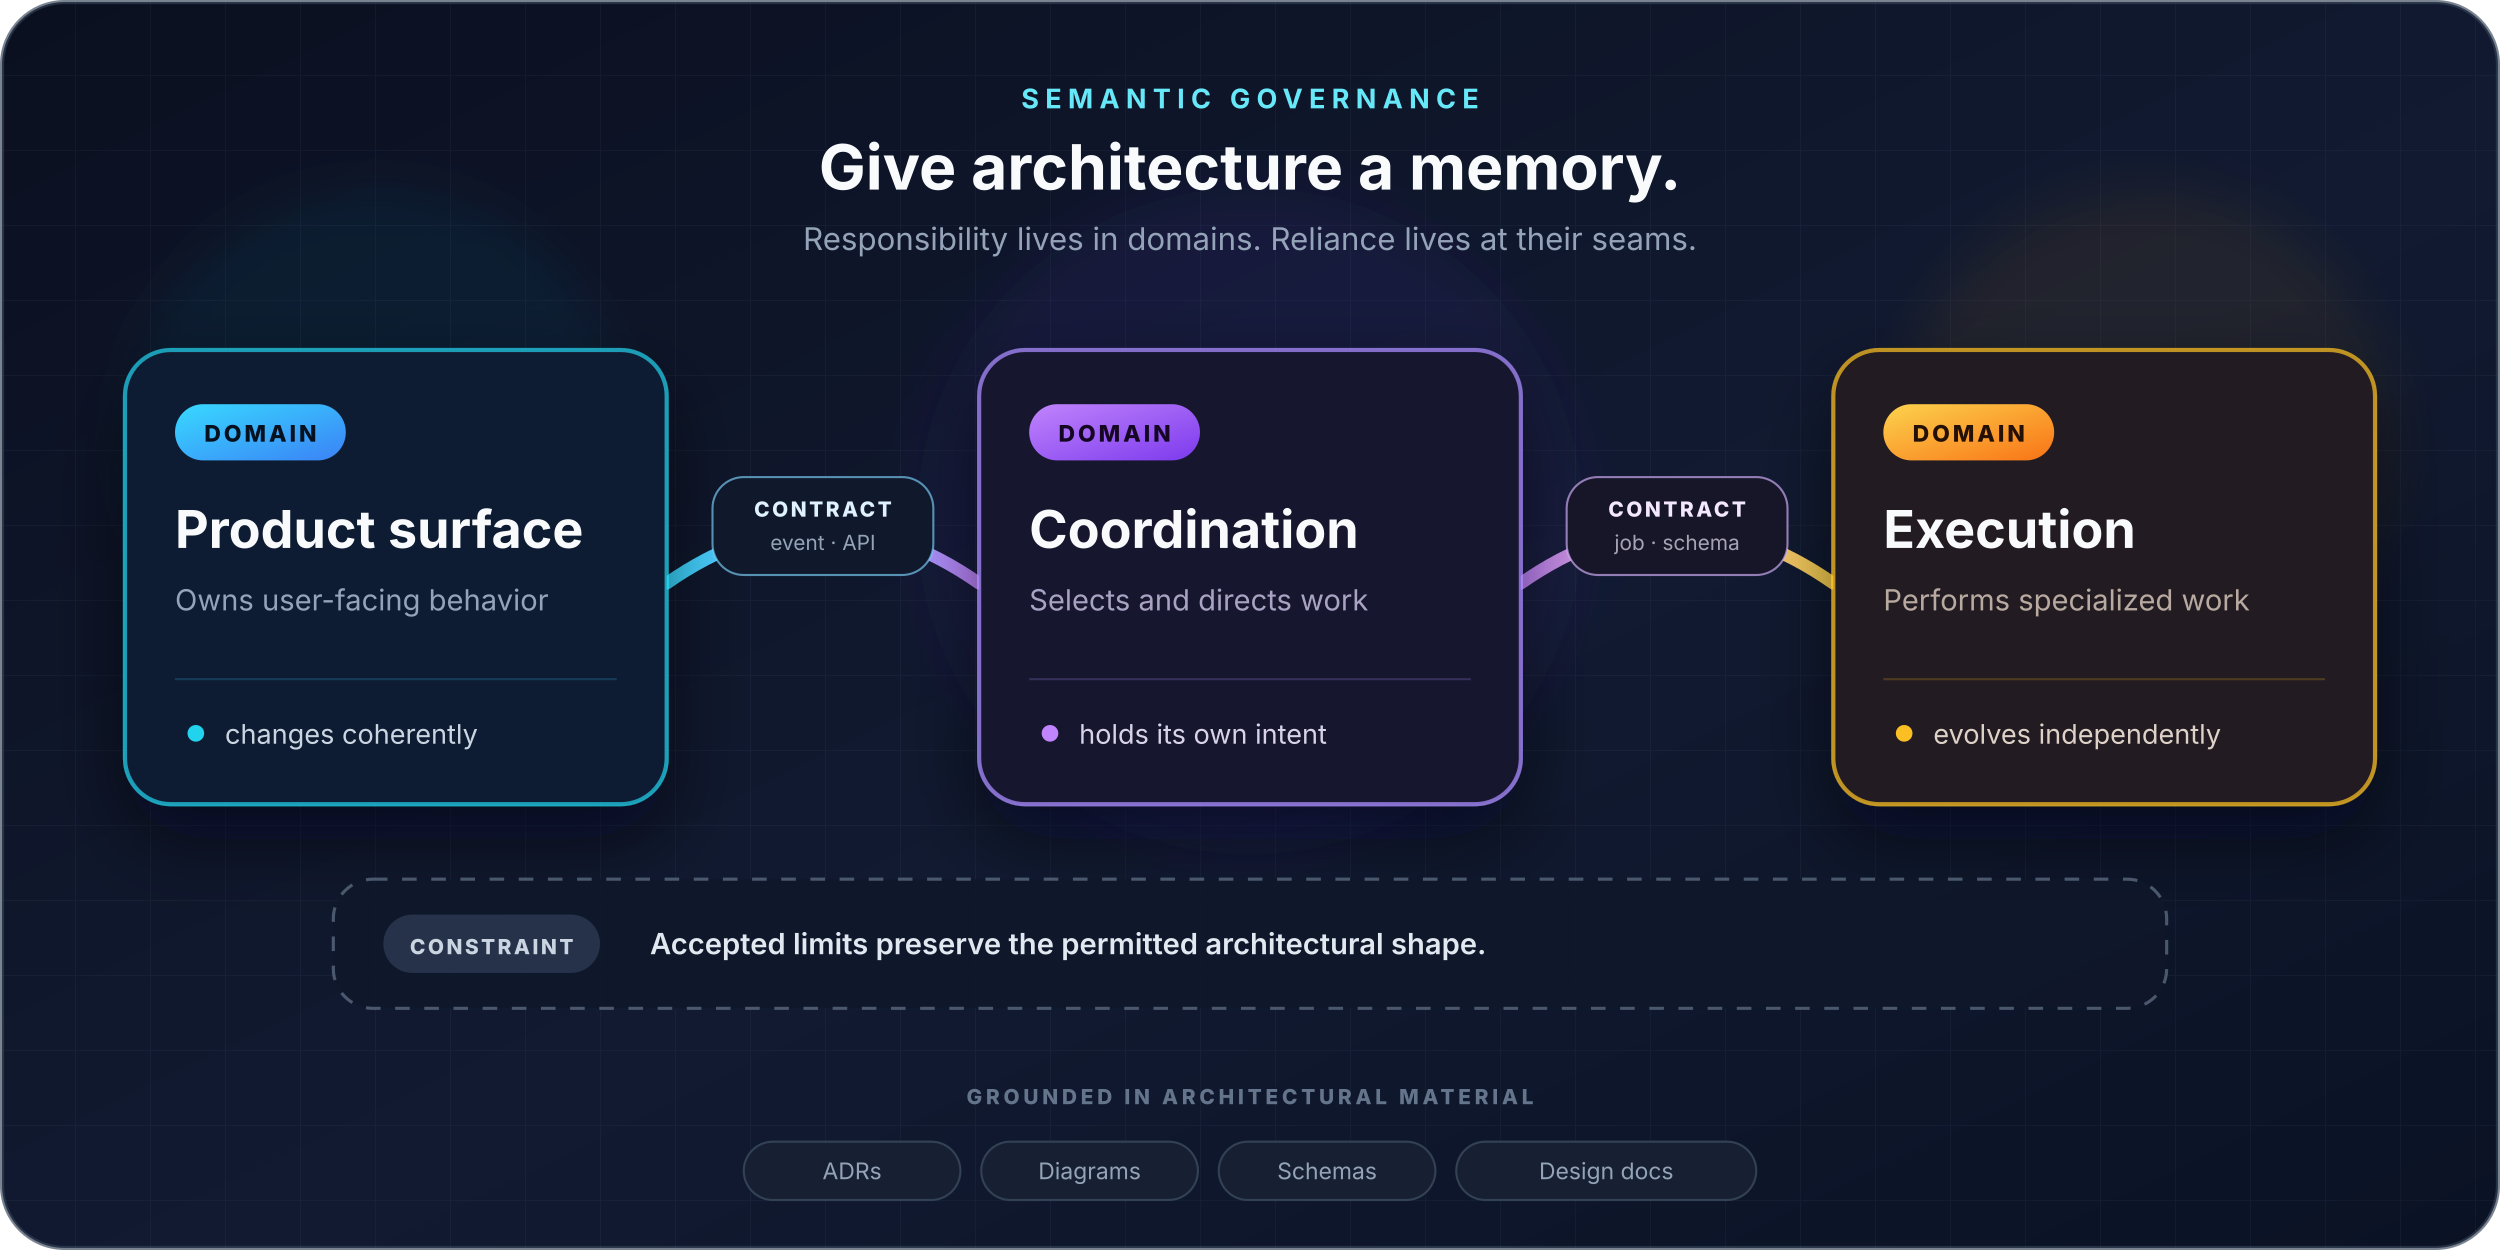
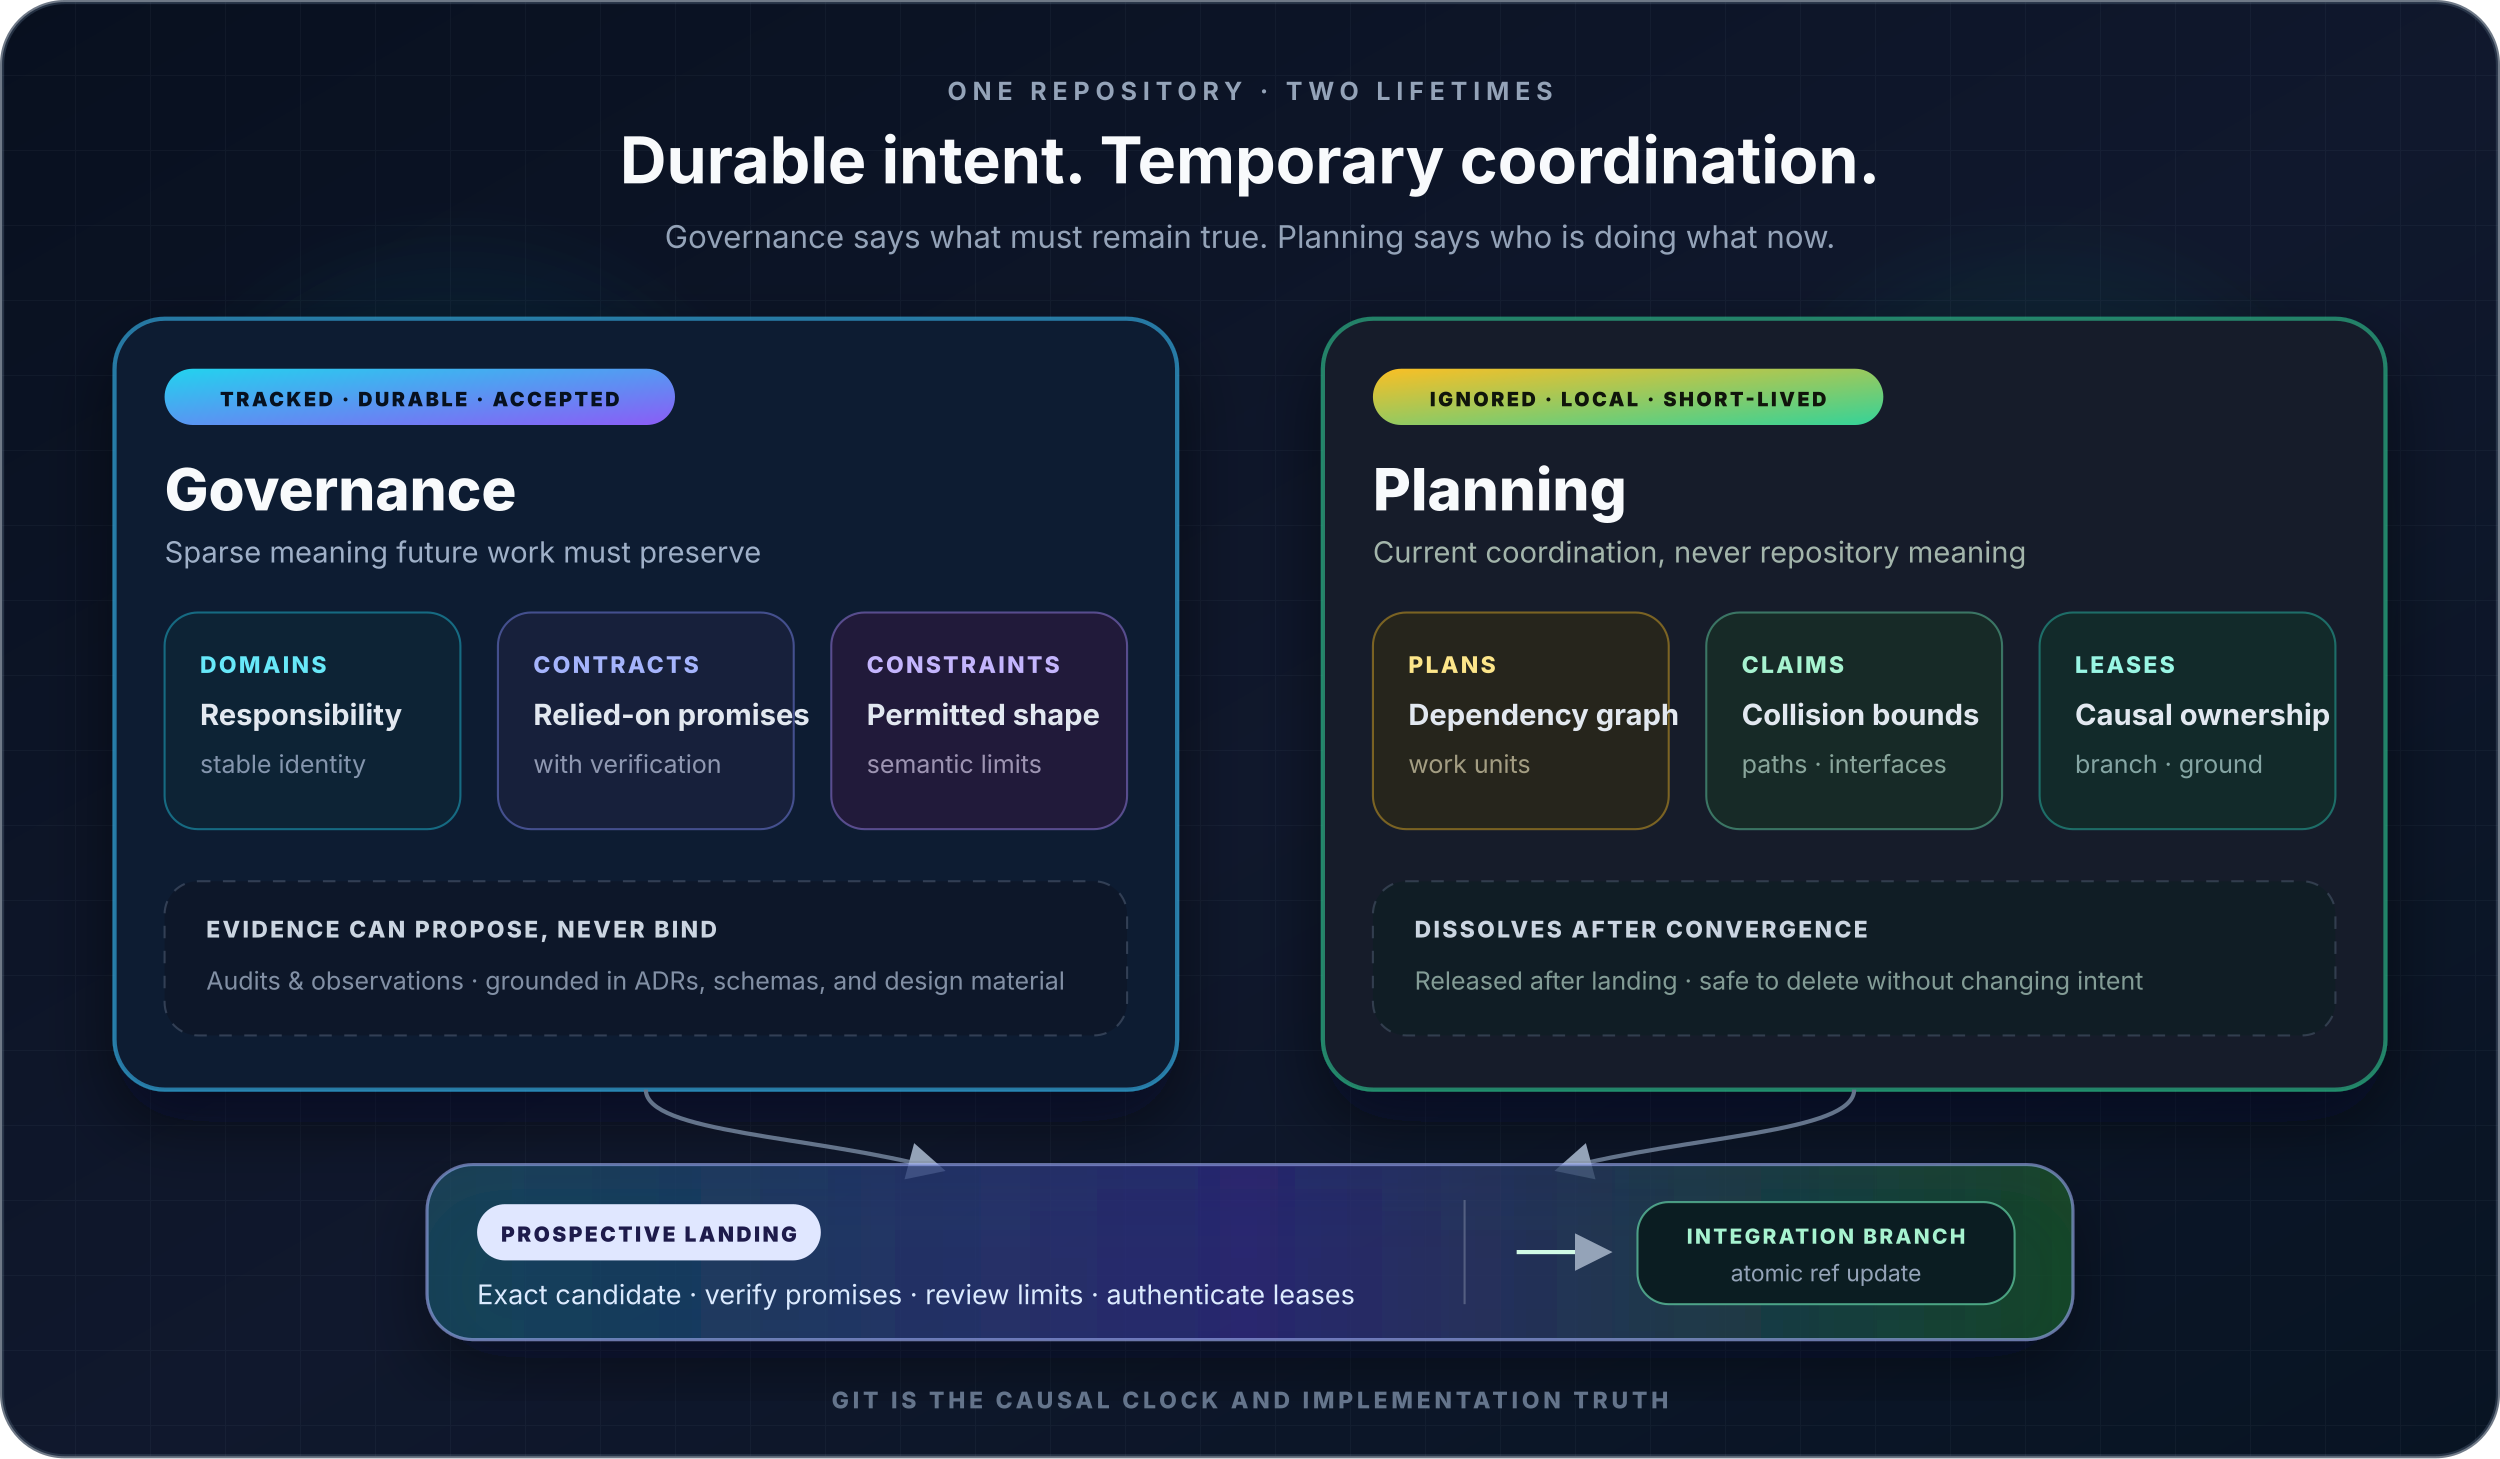
- <svg xmlns="http://www.w3.org/2000/svg" width="1200" height="600" viewBox="0 0 1200 600" role="img" aria-labelledby="title desc">
+ <svg xmlns="http://www.w3.org/2000/svg" width="1200" height="700" viewBox="0 0 1200 700" role="img" aria-labelledby="title desc">
  <defs>
    <linearGradient id="background" x1="0" y1="0" x2="1" y2="1">
-       <stop offset="0" stop-color="#0b1020" />
-       <stop offset="0.55" stop-color="#111a31" />
-       <stop offset="1" stop-color="#0a1224" />
+       <stop offset="0" stop-color="#08101f" />
+       <stop offset="0.52" stop-color="#10182d" />
+       <stop offset="1" stop-color="#081423" />
    </linearGradient>
-     <linearGradient id="cyan" x1="0" y1="0" x2="1" y2="1">
-       <stop offset="0" stop-color="#38d9ff" />
-       <stop offset="1" stop-color="#3b82f6" />
+     <linearGradient id="governance" x1="0" y1="0" x2="1" y2="1">
+       <stop offset="0" stop-color="#22d3ee" />
+       <stop offset="1" stop-color="#8b5cf6" />
    </linearGradient>
-     <linearGradient id="violet" x1="0" y1="0" x2="1" y2="1">
-       <stop offset="0" stop-color="#c084fc" />
-       <stop offset="1" stop-color="#7c3aed" />
+     <linearGradient id="planning" x1="0" y1="0" x2="1" y2="1">
+       <stop offset="0" stop-color="#fbbf24" />
+       <stop offset="1" stop-color="#34d399" />
    </linearGradient>
-     <linearGradient id="amber" x1="0" y1="0" x2="1" y2="1">
-       <stop offset="0" stop-color="#fcd34d" />
-       <stop offset="1" stop-color="#f97316" />
-     </linearGradient>
-     <linearGradient id="bridgeOne" x1="0" y1="0" x2="1" y2="0">
-       <stop offset="0" stop-color="#38d9ff" />
-       <stop offset="1" stop-color="#c084fc" />
-     </linearGradient>
-     <linearGradient id="bridgeTwo" x1="0" y1="0" x2="1" y2="0">
-       <stop offset="0" stop-color="#c084fc" />
-       <stop offset="1" stop-color="#fcd34d" />
+     <linearGradient id="landing" x1="0" y1="0" x2="1" y2="0">
+       <stop offset="0" stop-color="#164e63" />
+       <stop offset="0.5" stop-color="#312e81" />
+       <stop offset="1" stop-color="#14532d" />
    </linearGradient>
    <pattern id="grid" width="36" height="36" patternUnits="userSpaceOnUse">
-       <path d="M 36 0 L 0 0 0 36" fill="none" stroke="#94a3b8" stroke-opacity="0.06" stroke-width="1" />
+       <path d="M 36 0 L 0 0 0 36" fill="none" stroke="#94a3b8" stroke-opacity="0.055" stroke-width="1" />
    </pattern>
-     <filter id="shadow" x="-25%" y="-25%" width="150%" height="170%">
-       <feDropShadow dx="0" dy="16" stdDeviation="18" flood-color="#020617" flood-opacity="0.55" />
+     <filter id="shadow" x="-20%" y="-20%" width="140%" height="155%">
+       <feDropShadow dx="0" dy="15" stdDeviation="17" flood-color="#020617" flood-opacity="0.52" />
    </filter>
-     <filter id="softGlow" x="-80%" y="-80%" width="260%" height="260%">
-       <feGaussianBlur stdDeviation="12" />
+     <filter id="glow" x="-80%" y="-80%" width="260%" height="260%">
+       <feGaussianBlur stdDeviation="16" />
    </filter>
+     <marker id="arrow" markerWidth="9" markerHeight="9" refX="7" refY="4.5" orient="auto">
+       <path d="M 0 0 L 9 4.5 L 0 9 Z" fill="#94a3b8" />
+     </marker>
  </defs>
-   <rect x="1" y="1" width="1198" height="598" rx="30" fill="url(#background)" stroke="#334155" stroke-opacity="0.65" stroke-width="2" />
-   <rect x="1" y="1" width="1198" height="598" rx="30" fill="url(#grid)" />
-   <circle cx="180" cy="210" r="120" fill="#0891b2" fill-opacity="0.08" filter="url(#softGlow)" />
-   <circle cx="600" cy="250" r="160" fill="#7c3aed" fill-opacity="0.08" filter="url(#softGlow)" />
-   <circle cx="1030" cy="210" r="120" fill="#f59e0b" fill-opacity="0.07" filter="url(#softGlow)" />
-   <text x="600" y="52" text-anchor="middle" fill="#67e8f9" font-family="Inter, ui-sans-serif, system-ui, sans-serif" font-size="13" font-weight="700" letter-spacing="3">SEMANTIC GOVERNANCE</text>
-   <text x="600" y="91" text-anchor="middle" fill="#f8fafc" font-family="Inter, ui-sans-serif, system-ui, sans-serif" font-size="30" font-weight="700">Give architecture a memory.</text>
-   <text x="600" y="120" text-anchor="middle" fill="#94a3b8" font-family="Inter, ui-sans-serif, system-ui, sans-serif" font-size="15">Responsibility lives in domains. Reliance lives at their seams.</text>
-   <path d="M 320 280 C 370 245, 420 245, 470 280" fill="none" stroke="url(#bridgeOne)" stroke-width="6" stroke-linecap="round" />
-   <path d="M 730 280 C 780 245, 830 245, 880 280" fill="none" stroke="url(#bridgeTwo)" stroke-width="6" stroke-linecap="round" />
-   <circle cx="395" cy="255" r="8" fill="#e2e8f0" stroke="#0f172a" stroke-width="4" />
-   <circle cx="805" cy="255" r="8" fill="#e2e8f0" stroke="#0f172a" stroke-width="4" />
+   <rect x="1" y="1" width="1198" height="698" rx="30" fill="url(#background)" stroke="#334155" stroke-opacity="0.7" stroke-width="2" />
+   <rect x="1" y="1" width="1198" height="698" rx="30" fill="url(#grid)" />
+   <circle cx="220" cy="270" r="150" fill="#0891b2" fill-opacity="0.07" filter="url(#glow)" />
+   <circle cx="980" cy="270" r="150" fill="#10b981" fill-opacity="0.055" filter="url(#glow)" />
+   <g font-family="Inter, ui-sans-serif, system-ui, sans-serif">
+     <text x="600" y="48" text-anchor="middle" fill="#94a3b8" font-size="12" font-weight="750" letter-spacing="2.8">ONE REPOSITORY · TWO LIFETIMES</text>
+     <text x="600" y="88" text-anchor="middle" fill="#f8fafc" font-size="31" font-weight="750">Durable intent. Temporary coordination.</text>
+     <text x="600" y="119" text-anchor="middle" fill="#94a3b8" font-size="15">Governance says what must remain true. Planning says who is doing what now.</text>
+   </g>
  <g filter="url(#shadow)">
-     <rect x="60" y="168" width="260" height="218" rx="22" fill="#111c31" stroke="#22d3ee" stroke-opacity="0.7" stroke-width="2" />
-     <rect x="470" y="168" width="260" height="218" rx="22" fill="#17152f" stroke="#a78bfa" stroke-opacity="0.75" stroke-width="2" />
-     <rect x="880" y="168" width="260" height="218" rx="22" fill="#221a20" stroke="#fbbf24" stroke-opacity="0.72" stroke-width="2" />
+     <rect x="55" y="153" width="510" height="370" rx="24" fill="#101a30" stroke="#38bdf8" stroke-opacity="0.58" stroke-width="2" />
+     <rect x="635" y="153" width="510" height="370" rx="24" fill="#131d2b" stroke="#34d399" stroke-opacity="0.55" stroke-width="2" />
  </g>
  <g font-family="Inter, ui-sans-serif, system-ui, sans-serif">
-     <rect x="84" y="194" width="82" height="27" rx="13.5" fill="url(#cyan)" />
-     <text x="125" y="212" text-anchor="middle" fill="#06111f" font-size="11" font-weight="800" letter-spacing="1.4">DOMAIN</text>
-     <text x="84" y="263" fill="#f8fafc" font-size="25" font-weight="700">Product surface</text>
-     <text x="84" y="293" fill="#94a3b8" font-size="14">Owns user-facing behavior</text>
-     <line x1="84" y1="326" x2="296" y2="326" stroke="#38bdf8" stroke-opacity="0.2" />
-     <circle cx="94" cy="352" r="4" fill="#22d3ee" />
-     <text x="108" y="357" fill="#cbd5e1" font-size="13">changes coherently</text>
-     <rect x="494" y="194" width="82" height="27" rx="13.5" fill="url(#violet)" />
-     <text x="535" y="212" text-anchor="middle" fill="#150724" font-size="11" font-weight="800" letter-spacing="1.4">DOMAIN</text>
-     <text x="494" y="263" fill="#f8fafc" font-size="25" font-weight="700">Coordination</text>
-     <text x="494" y="293" fill="#a8a3c2" font-size="14">Selects and directs work</text>
-     <line x1="494" y1="326" x2="706" y2="326" stroke="#a78bfa" stroke-opacity="0.22" />
-     <circle cx="504" cy="352" r="4" fill="#c084fc" />
-     <text x="518" y="357" fill="#d8d3e8" font-size="13">holds its own intent</text>
-     <rect x="904" y="194" width="82" height="27" rx="13.5" fill="url(#amber)" />
-     <text x="945" y="212" text-anchor="middle" fill="#241004" font-size="11" font-weight="800" letter-spacing="1.4">DOMAIN</text>
-     <text x="904" y="263" fill="#f8fafc" font-size="25" font-weight="700">Execution</text>
-     <text x="904" y="293" fill="#b8aaa0" font-size="14">Performs specialized work</text>
-     <line x1="904" y1="326" x2="1116" y2="326" stroke="#fbbf24" stroke-opacity="0.2" />
-     <circle cx="914" cy="352" r="4" fill="#fbbf24" />
-     <text x="928" y="357" fill="#ded2c8" font-size="13">evolves independently</text>
+     <rect x="79" y="177" width="245" height="27" rx="13.5" fill="url(#governance)" />
+     <text x="201.5" y="195" text-anchor="middle" fill="#07111f" font-size="9.5" font-weight="850" letter-spacing="1.2">TRACKED · DURABLE · ACCEPTED</text>
+     <text x="79" y="245" fill="#f8fafc" font-size="28" font-weight="760">Governance</text>
+     <text x="79" y="270" fill="#9fb0c8" font-size="14">Sparse meaning future work must preserve</text>
+     <rect x="79" y="294" width="142" height="104" rx="16" fill="#0d2335" stroke="#22d3ee" stroke-opacity="0.42" />
+     <rect x="239" y="294" width="142" height="104" rx="16" fill="#17203b" stroke="#818cf8" stroke-opacity="0.45" />
+     <rect x="399" y="294" width="142" height="104" rx="16" fill="#211a3a" stroke="#a78bfa" stroke-opacity="0.45" />
+     <text x="96" y="323" fill="#67e8f9" font-size="11" font-weight="800" letter-spacing="1.1">DOMAINS</text>
+     <text x="96" y="348" fill="#e2e8f0" font-size="14" font-weight="650">Responsibility</text>
+     <text x="96" y="371" fill="#8495ad" font-size="12">stable identity</text>
+     <text x="256" y="323" fill="#a5b4fc" font-size="11" font-weight="800" letter-spacing="1.1">CONTRACTS</text>
+     <text x="256" y="348" fill="#e2e8f0" font-size="14" font-weight="650">Relied-on promises</text>
+     <text x="256" y="371" fill="#8f98b1" font-size="12">with verification</text>
+     <text x="416" y="323" fill="#c4b5fd" font-size="11" font-weight="800" letter-spacing="1.1">CONSTRAINTS</text>
+     <text x="416" y="348" fill="#e2e8f0" font-size="14" font-weight="650">Permitted shape</text>
+     <text x="416" y="371" fill="#9d94b2" font-size="12">semantic limits</text>
+     <rect x="79" y="423" width="462" height="74" rx="16" fill="#0d1729" stroke="#64748b" stroke-opacity="0.42" stroke-dasharray="6 6" />
+     <text x="99" y="450" fill="#cbd5e1" font-size="11" font-weight="800" letter-spacing="1.1">EVIDENCE CAN PROPOSE, NEVER BIND</text>
+     <text x="99" y="475" fill="#8290a5" font-size="12">Audits &amp; observations · grounded in ADRs, schemas, and design material</text>
+     <rect x="659" y="177" width="245" height="27" rx="13.5" fill="url(#planning)" />
+     <text x="781.5" y="195" text-anchor="middle" fill="#10150b" font-size="9.5" font-weight="850" letter-spacing="1.2">IGNORED · LOCAL · SHORT-LIVED</text>
+     <text x="659" y="245" fill="#f8fafc" font-size="28" font-weight="760">Planning</text>
+     <text x="659" y="270" fill="#a3b5ab" font-size="14">Current coordination, never repository meaning</text>
+     <rect x="659" y="294" width="142" height="104" rx="16" fill="#26251c" stroke="#fbbf24" stroke-opacity="0.42" />
+     <rect x="819" y="294" width="142" height="104" rx="16" fill="#172a27" stroke="#6ee7b7" stroke-opacity="0.42" />
+     <rect x="979" y="294" width="142" height="104" rx="16" fill="#122a2a" stroke="#2dd4bf" stroke-opacity="0.42" />
+     <text x="676" y="323" fill="#fde68a" font-size="11" font-weight="800" letter-spacing="1.1">PLANS</text>
+     <text x="676" y="348" fill="#e2e8f0" font-size="14" font-weight="650">Dependency graph</text>
+     <text x="676" y="371" fill="#a39d82" font-size="12">work units</text>
+     <text x="836" y="323" fill="#a7f3d0" font-size="11" font-weight="800" letter-spacing="1.1">CLAIMS</text>
+     <text x="836" y="348" fill="#e2e8f0" font-size="14" font-weight="650">Collision bounds</text>
+     <text x="836" y="371" fill="#89a59b" font-size="12">paths · interfaces</text>
+     <text x="996" y="323" fill="#99f6e4" font-size="11" font-weight="800" letter-spacing="1.1">LEASES</text>
+     <text x="996" y="348" fill="#e2e8f0" font-size="14" font-weight="650">Causal ownership</text>
+     <text x="996" y="371" fill="#85a5a3" font-size="12">branch · ground</text>
+     <rect x="659" y="423" width="462" height="74" rx="16" fill="#101d25" stroke="#64748b" stroke-opacity="0.38" stroke-dasharray="6 6" />
+     <text x="679" y="450" fill="#cbd5e1" font-size="11" font-weight="800" letter-spacing="1.1">DISSOLVES AFTER CONVERGENCE</text>
+     <text x="679" y="475" fill="#839c96" font-size="12">Released after landing · safe to delete without changing intent</text>
+   </g>
+   <path d="M 310 523 C 310 544, 390 545, 450 561" fill="none" stroke="#64748b" stroke-width="2" marker-end="url(#arrow)" />
+   <path d="M 890 523 C 890 544, 810 545, 750 561" fill="none" stroke="#64748b" stroke-width="2" marker-end="url(#arrow)" />
+   <g filter="url(#shadow)">
+     <rect x="205" y="559" width="790" height="84" rx="22" fill="url(#landing)" fill-opacity="0.76" stroke="#a5b4fc" stroke-opacity="0.55" stroke-width="1.5" />
  </g>
  <g font-family="Inter, ui-sans-serif, system-ui, sans-serif">
-     <rect x="342" y="229" width="106" height="47" rx="15" fill="#10182b" stroke="#7dd3fc" stroke-opacity="0.65" />
-     <text x="395" y="248" text-anchor="middle" fill="#e0f2fe" font-size="10" font-weight="800" letter-spacing="1.2">CONTRACT</text>
-     <text x="395" y="264" text-anchor="middle" fill="#94a3b8" font-size="10">event · API</text>
-     <rect x="752" y="229" width="106" height="47" rx="15" fill="#171629" stroke="#d8b4fe" stroke-opacity="0.65" />
-     <text x="805" y="248" text-anchor="middle" fill="#f3e8ff" font-size="10" font-weight="800" letter-spacing="1.2">CONTRACT</text>
-     <text x="805" y="264" text-anchor="middle" fill="#a8a3b2" font-size="10">job · schema</text>
-   </g>
-   <g font-family="Inter, ui-sans-serif, system-ui, sans-serif">
-     <rect x="160" y="422" width="880" height="62" rx="19" fill="#0f172a" fill-opacity="0.88" stroke="#64748b" stroke-opacity="0.7" stroke-width="1.5" stroke-dasharray="7 7" />
-     <rect x="184" y="439" width="104" height="28" rx="14" fill="#25324a" />
-     <text x="236" y="458" text-anchor="middle" fill="#cbd5e1" font-size="10" font-weight="800" letter-spacing="1.2">CONSTRAINT</text>
-     <text x="312" y="458" fill="#e2e8f0" font-size="14" font-weight="600">Accepted limits preserve the permitted architectural shape.</text>
-     <text x="600" y="530" text-anchor="middle" fill="#64748b" font-size="10" font-weight="800" letter-spacing="1.8">GROUNDED IN ARCHITECTURAL MATERIAL</text>
-     <rect x="357" y="548" width="104" height="28" rx="14" fill="#172033" stroke="#334155" />
-     <rect x="471" y="548" width="104" height="28" rx="14" fill="#172033" stroke="#334155" />
-     <rect x="585" y="548" width="104" height="28" rx="14" fill="#172033" stroke="#334155" />
-     <rect x="699" y="548" width="144" height="28" rx="14" fill="#172033" stroke="#334155" />
-     <text x="409" y="566" text-anchor="middle" fill="#94a3b8" font-size="11">ADRs</text>
-     <text x="523" y="566" text-anchor="middle" fill="#94a3b8" font-size="11">Diagrams</text>
-     <text x="637" y="566" text-anchor="middle" fill="#94a3b8" font-size="11">Schemas</text>
-     <text x="771" y="566" text-anchor="middle" fill="#94a3b8" font-size="11">Design docs</text>
+     <rect x="229" y="578" width="165" height="27" rx="13.5" fill="#e0e7ff" />
+     <text x="311.5" y="596" text-anchor="middle" fill="#1e1b4b" font-size="10" font-weight="850" letter-spacing="1.2">PROSPECTIVE LANDING</text>
+     <text x="229" y="626" fill="#dbeafe" font-size="13">Exact candidate · verify promises · review limits · authenticate leases</text>
+     <line x1="703" y1="576" x2="703" y2="626" stroke="#cbd5e1" stroke-opacity="0.28" />
+     <path d="M 728 601 L 770 601" stroke="#d1fae5" stroke-width="2" marker-end="url(#arrow)" />
+     <rect x="786" y="577" width="181" height="49" rx="15" fill="#0b1d22" stroke="#6ee7b7" stroke-opacity="0.62" />
+     <text x="876.5" y="597" text-anchor="middle" fill="#a7f3d0" font-size="10" font-weight="800" letter-spacing="1.1">INTEGRATION BRANCH</text>
+     <text x="876.5" y="615" text-anchor="middle" fill="#94a3b8" font-size="11">atomic ref update</text>
+     <text x="600" y="676" text-anchor="middle" fill="#64748b" font-size="11" font-weight="800" letter-spacing="1.8">GIT IS THE CAUSAL CLOCK AND IMPLEMENTATION TRUTH</text>
  </g>
</svg>
